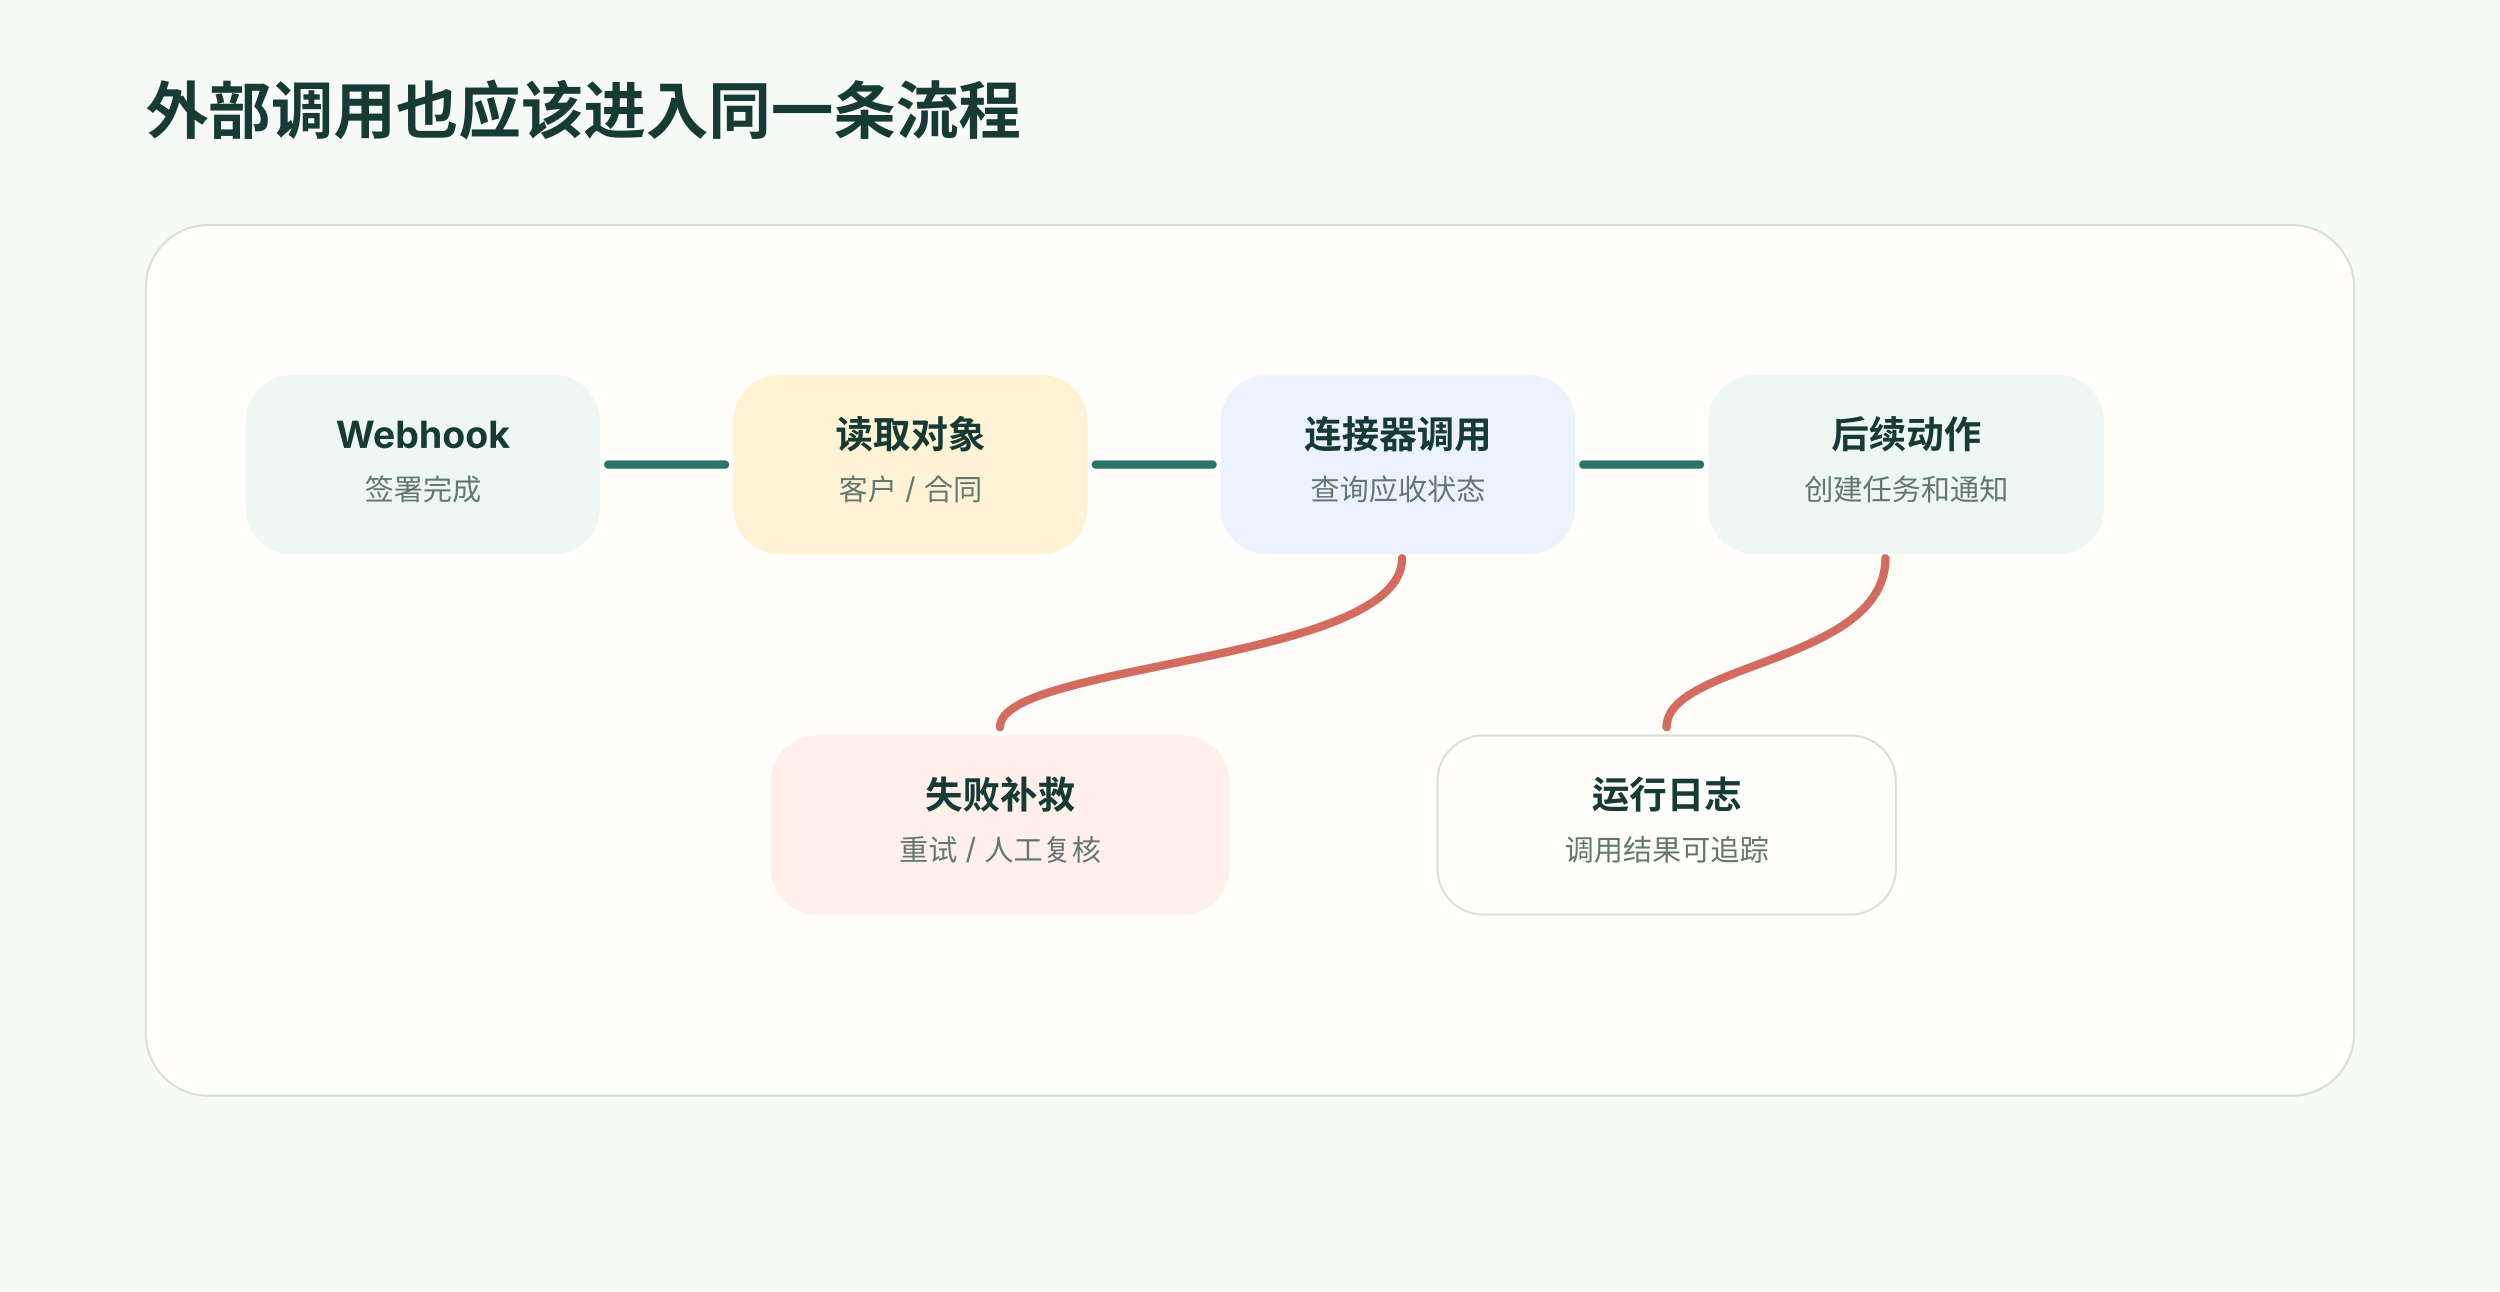
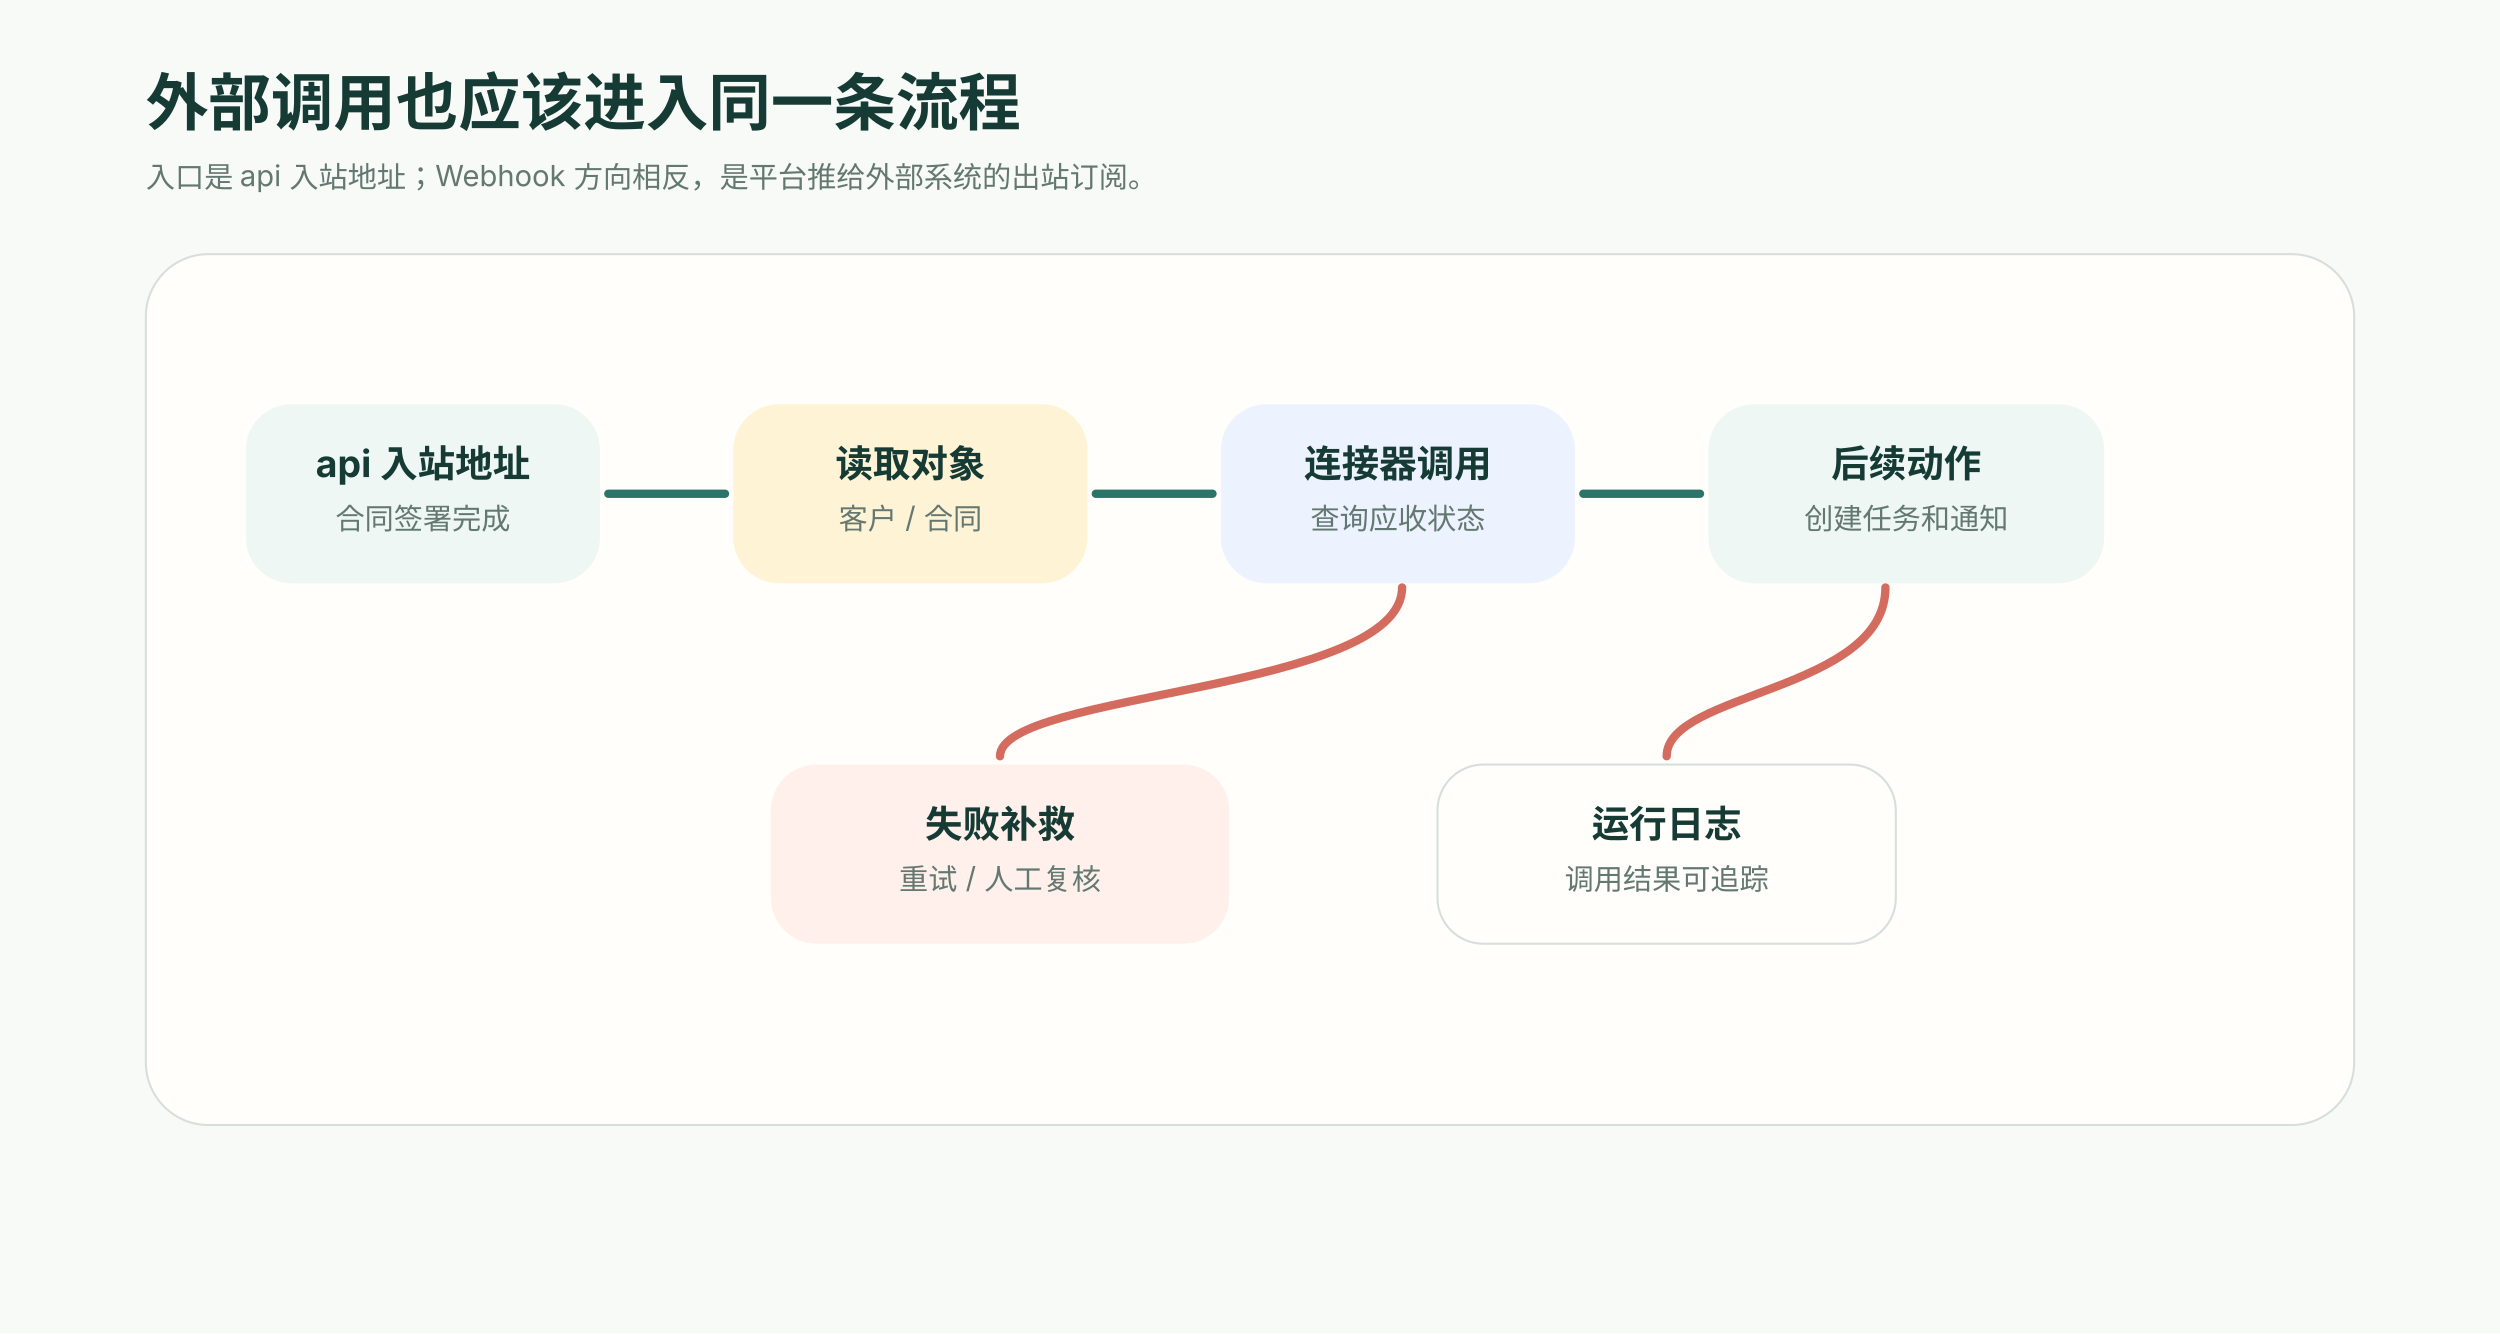
- <svg xmlns="http://www.w3.org/2000/svg" viewBox="0 0 1200 620" role="img" aria-label="跨系统自动化流程图">
+ <svg xmlns="http://www.w3.org/2000/svg" viewBox="0 0 1200 640" role="img" aria-label="跨系统自动化流程图：入口是 api 入站地址，接着读取对象、调用连接器、执行后续动作，失败分支进入补救，每一步写入运行日志">
  <defs>
    <style>
      text{font-family:-apple-system,BlinkMacSystemFont,"Segoe UI",sans-serif;fill:#163b35}.h{font-size:30px;font-weight:780}.t{font-size:18px;font-weight:740}.s{font-size:14px;fill:#647872}.box{fill:#fffefa;stroke:#d7dfdb}.green{fill:#eef7f3}.yellow{fill:#fff3d6}.blue{fill:#edf2ff}.red{fill:#fff0ec}
    </style>
  </defs>
-   <rect width="1200" height="620" fill="#f8faf8" />
-   <text x="70" y="64" class="h">外部调用也应该进入同一条流程</text>
-   <g transform="translate(70 108)">
+   <rect width="1200" height="640" fill="#f8faf8" />
+   <text x="70" y="60" class="h">外部调用也应该进入同一条流程</text>
+   <text x="70" y="90" class="s">入口是 api 入站地址；Webhook 方向相反，是平台推给外部系统的出站订阅。</text>
+   <g transform="translate(70 122)">
    <rect width="1060" height="418" rx="30" class="box" />
    <g transform="translate(48 72)">
      <rect width="170" height="86" rx="22" class="green" />
-       <text x="85" y="35" text-anchor="middle" class="t">Webhook</text>
-       <text x="85" y="60" text-anchor="middle" class="s">签署完成</text>
+       <text x="85" y="35" text-anchor="middle" class="t">api 入站地址</text>
+       <text x="85" y="60" text-anchor="middle" class="s">合同签署完成</text>
    </g>
    <g transform="translate(282 72)">
      <rect width="170" height="86" rx="22" class="yellow" />
      <text x="85" y="35" text-anchor="middle" class="t">读取对象</text>
      <text x="85" y="60" text-anchor="middle" class="s">客户 / 合同</text>
    </g>
    <g transform="translate(516 72)">
      <rect width="170" height="86" rx="22" class="blue" />
      <text x="85" y="35" text-anchor="middle" class="t">连接器调用</text>
      <text x="85" y="60" text-anchor="middle" class="s">查询应收状态</text>
    </g>
    <g transform="translate(750 72)">
      <rect width="190" height="86" rx="22" class="green" />
      <text x="95" y="35" text-anchor="middle" class="t">后续动作</text>
      <text x="95" y="60" text-anchor="middle" class="s">创建任务和通知</text>
    </g>
    <path d="M222 115 H278 M456 115 H512 M690 115 H746" stroke="#2a7468" stroke-width="4" stroke-linecap="round" />
    <g transform="translate(300 245)">
      <rect width="220" height="86" rx="22" class="red" />
      <text x="110" y="35" text-anchor="middle" class="t">失败补救</text>
      <text x="110" y="60" text-anchor="middle" class="s">重试 / 人工复核</text>
    </g>
    <g transform="translate(620 245)">
      <rect width="220" height="86" rx="22" class="box" />
      <text x="110" y="35" text-anchor="middle" class="t">运行日志</text>
      <text x="110" y="60" text-anchor="middle" class="s">调用结果可追踪</text>
    </g>
    <path d="M603 160 C603 210 410 210 410 241 M835 160 C835 210 730 210 730 241" fill="none" stroke="#d46b5f" stroke-width="4" stroke-linecap="round" />
  </g>
</svg>
